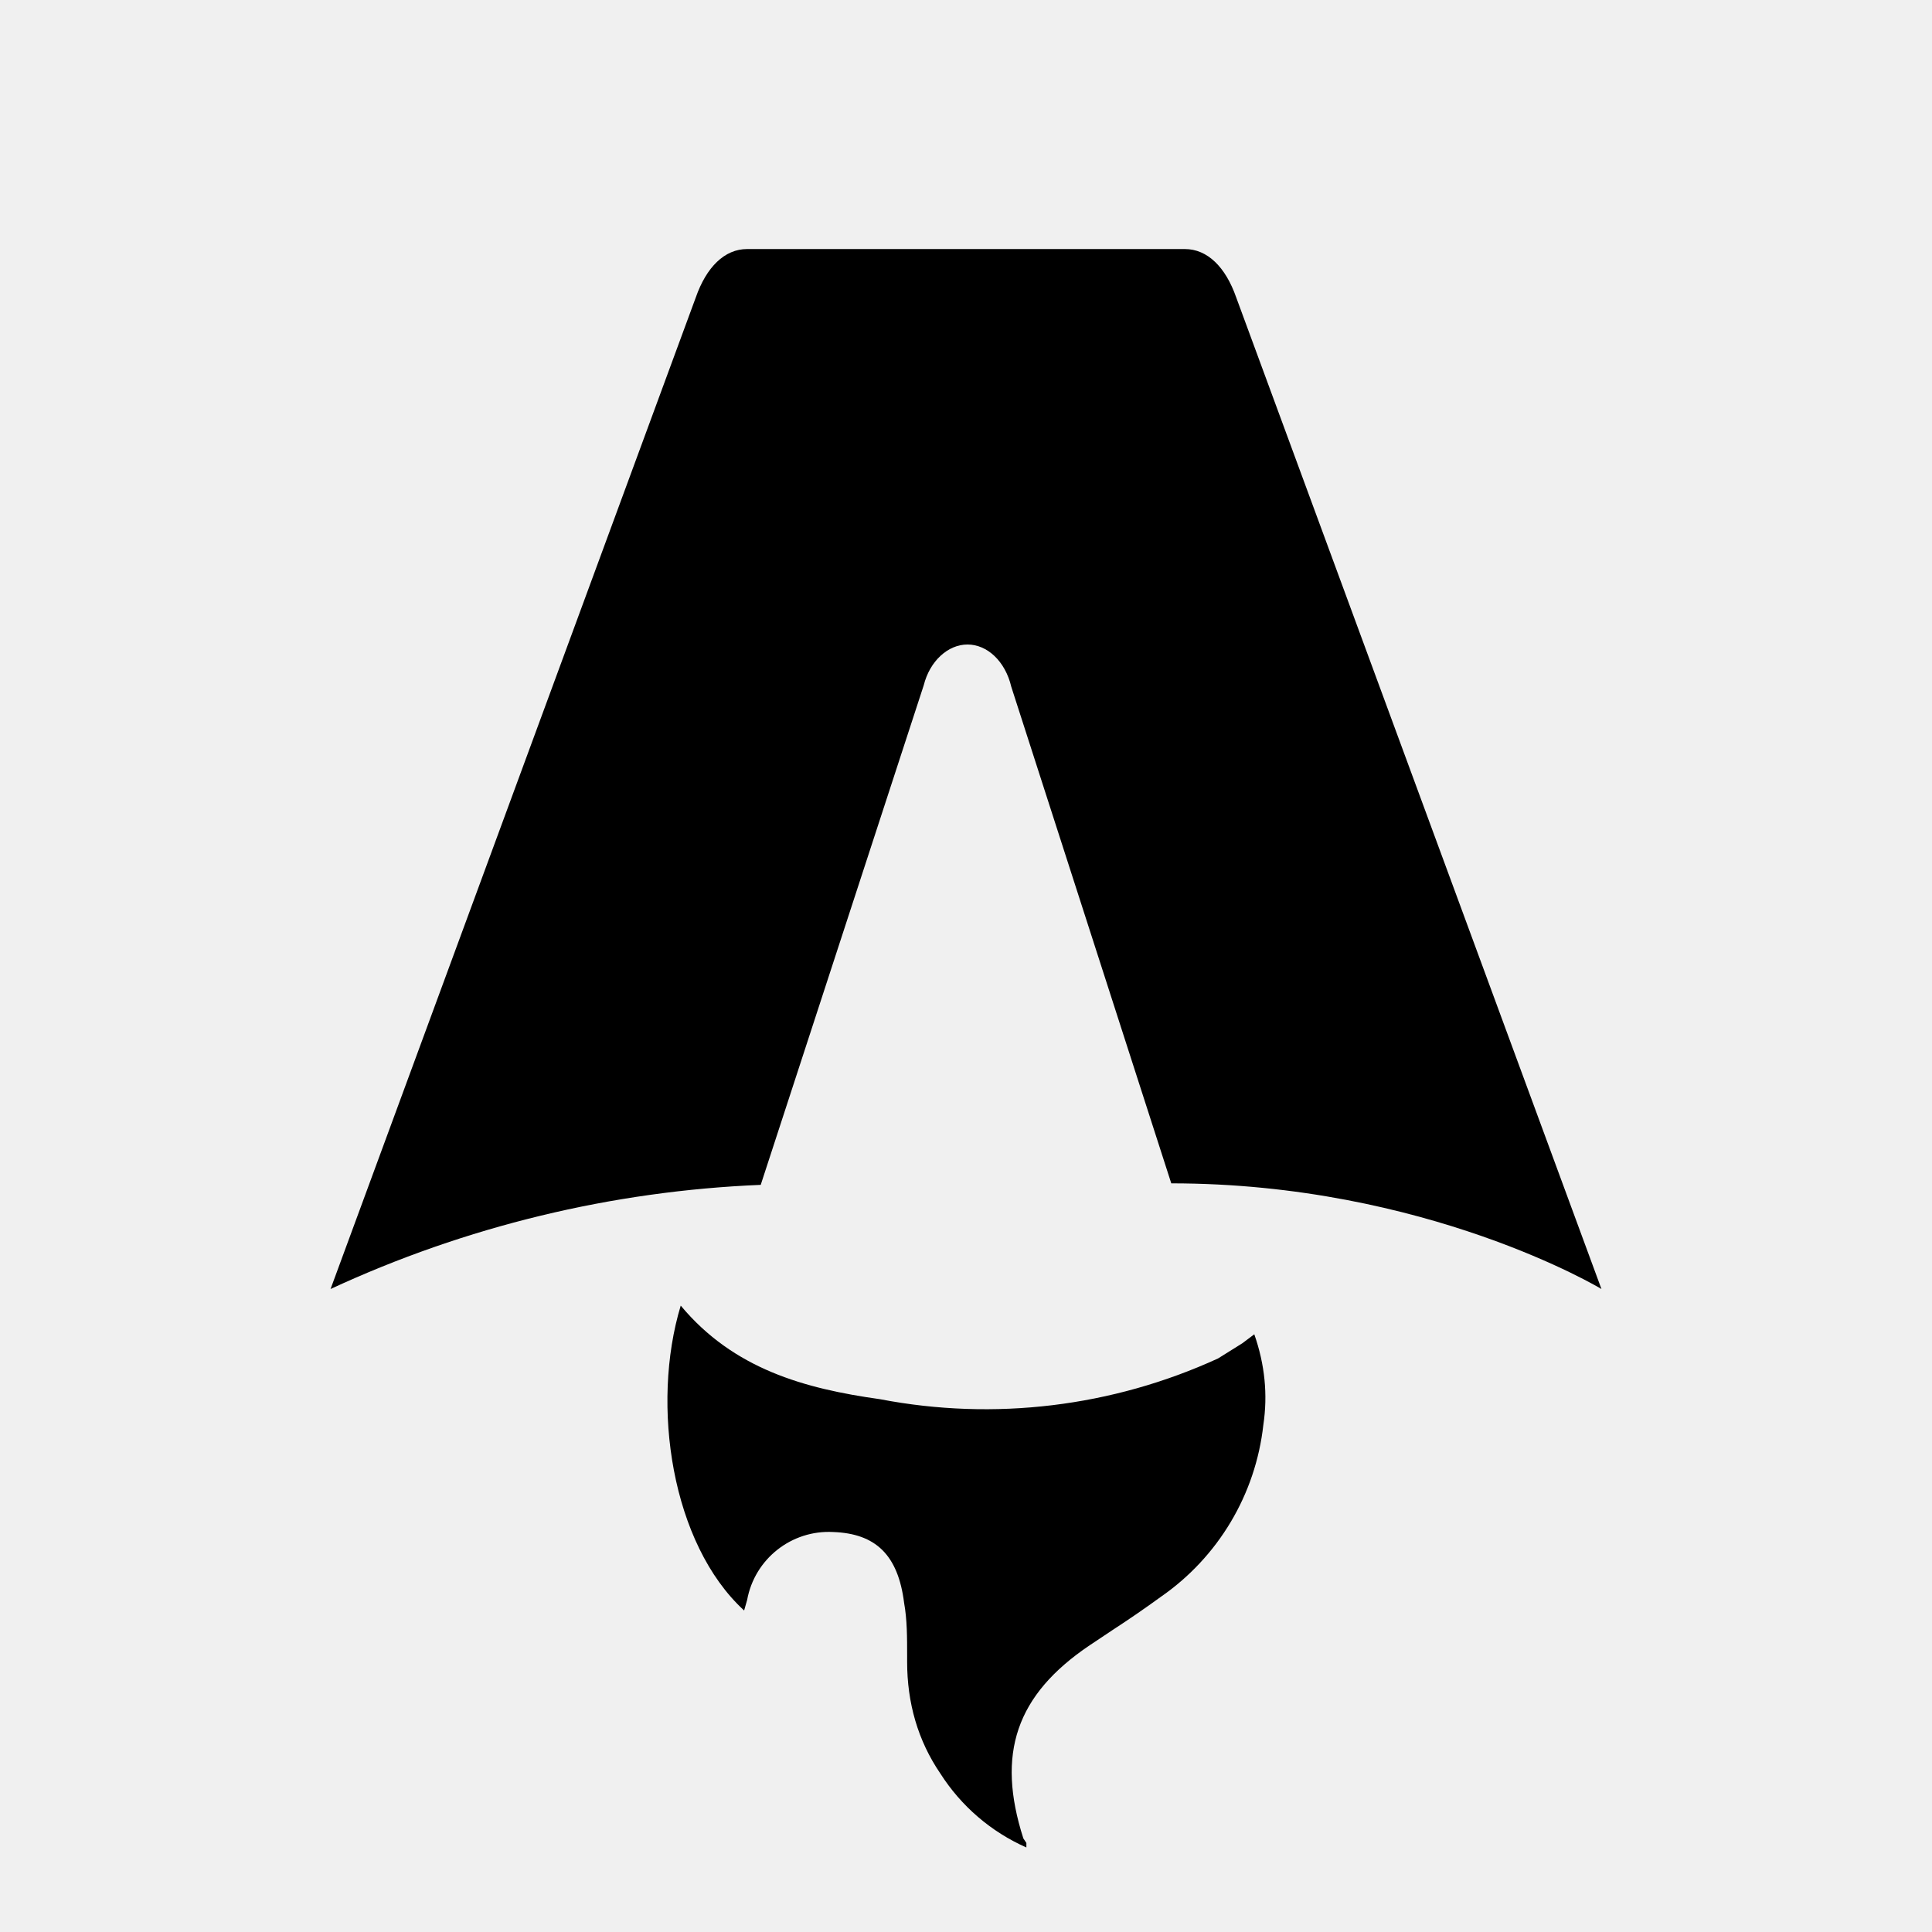
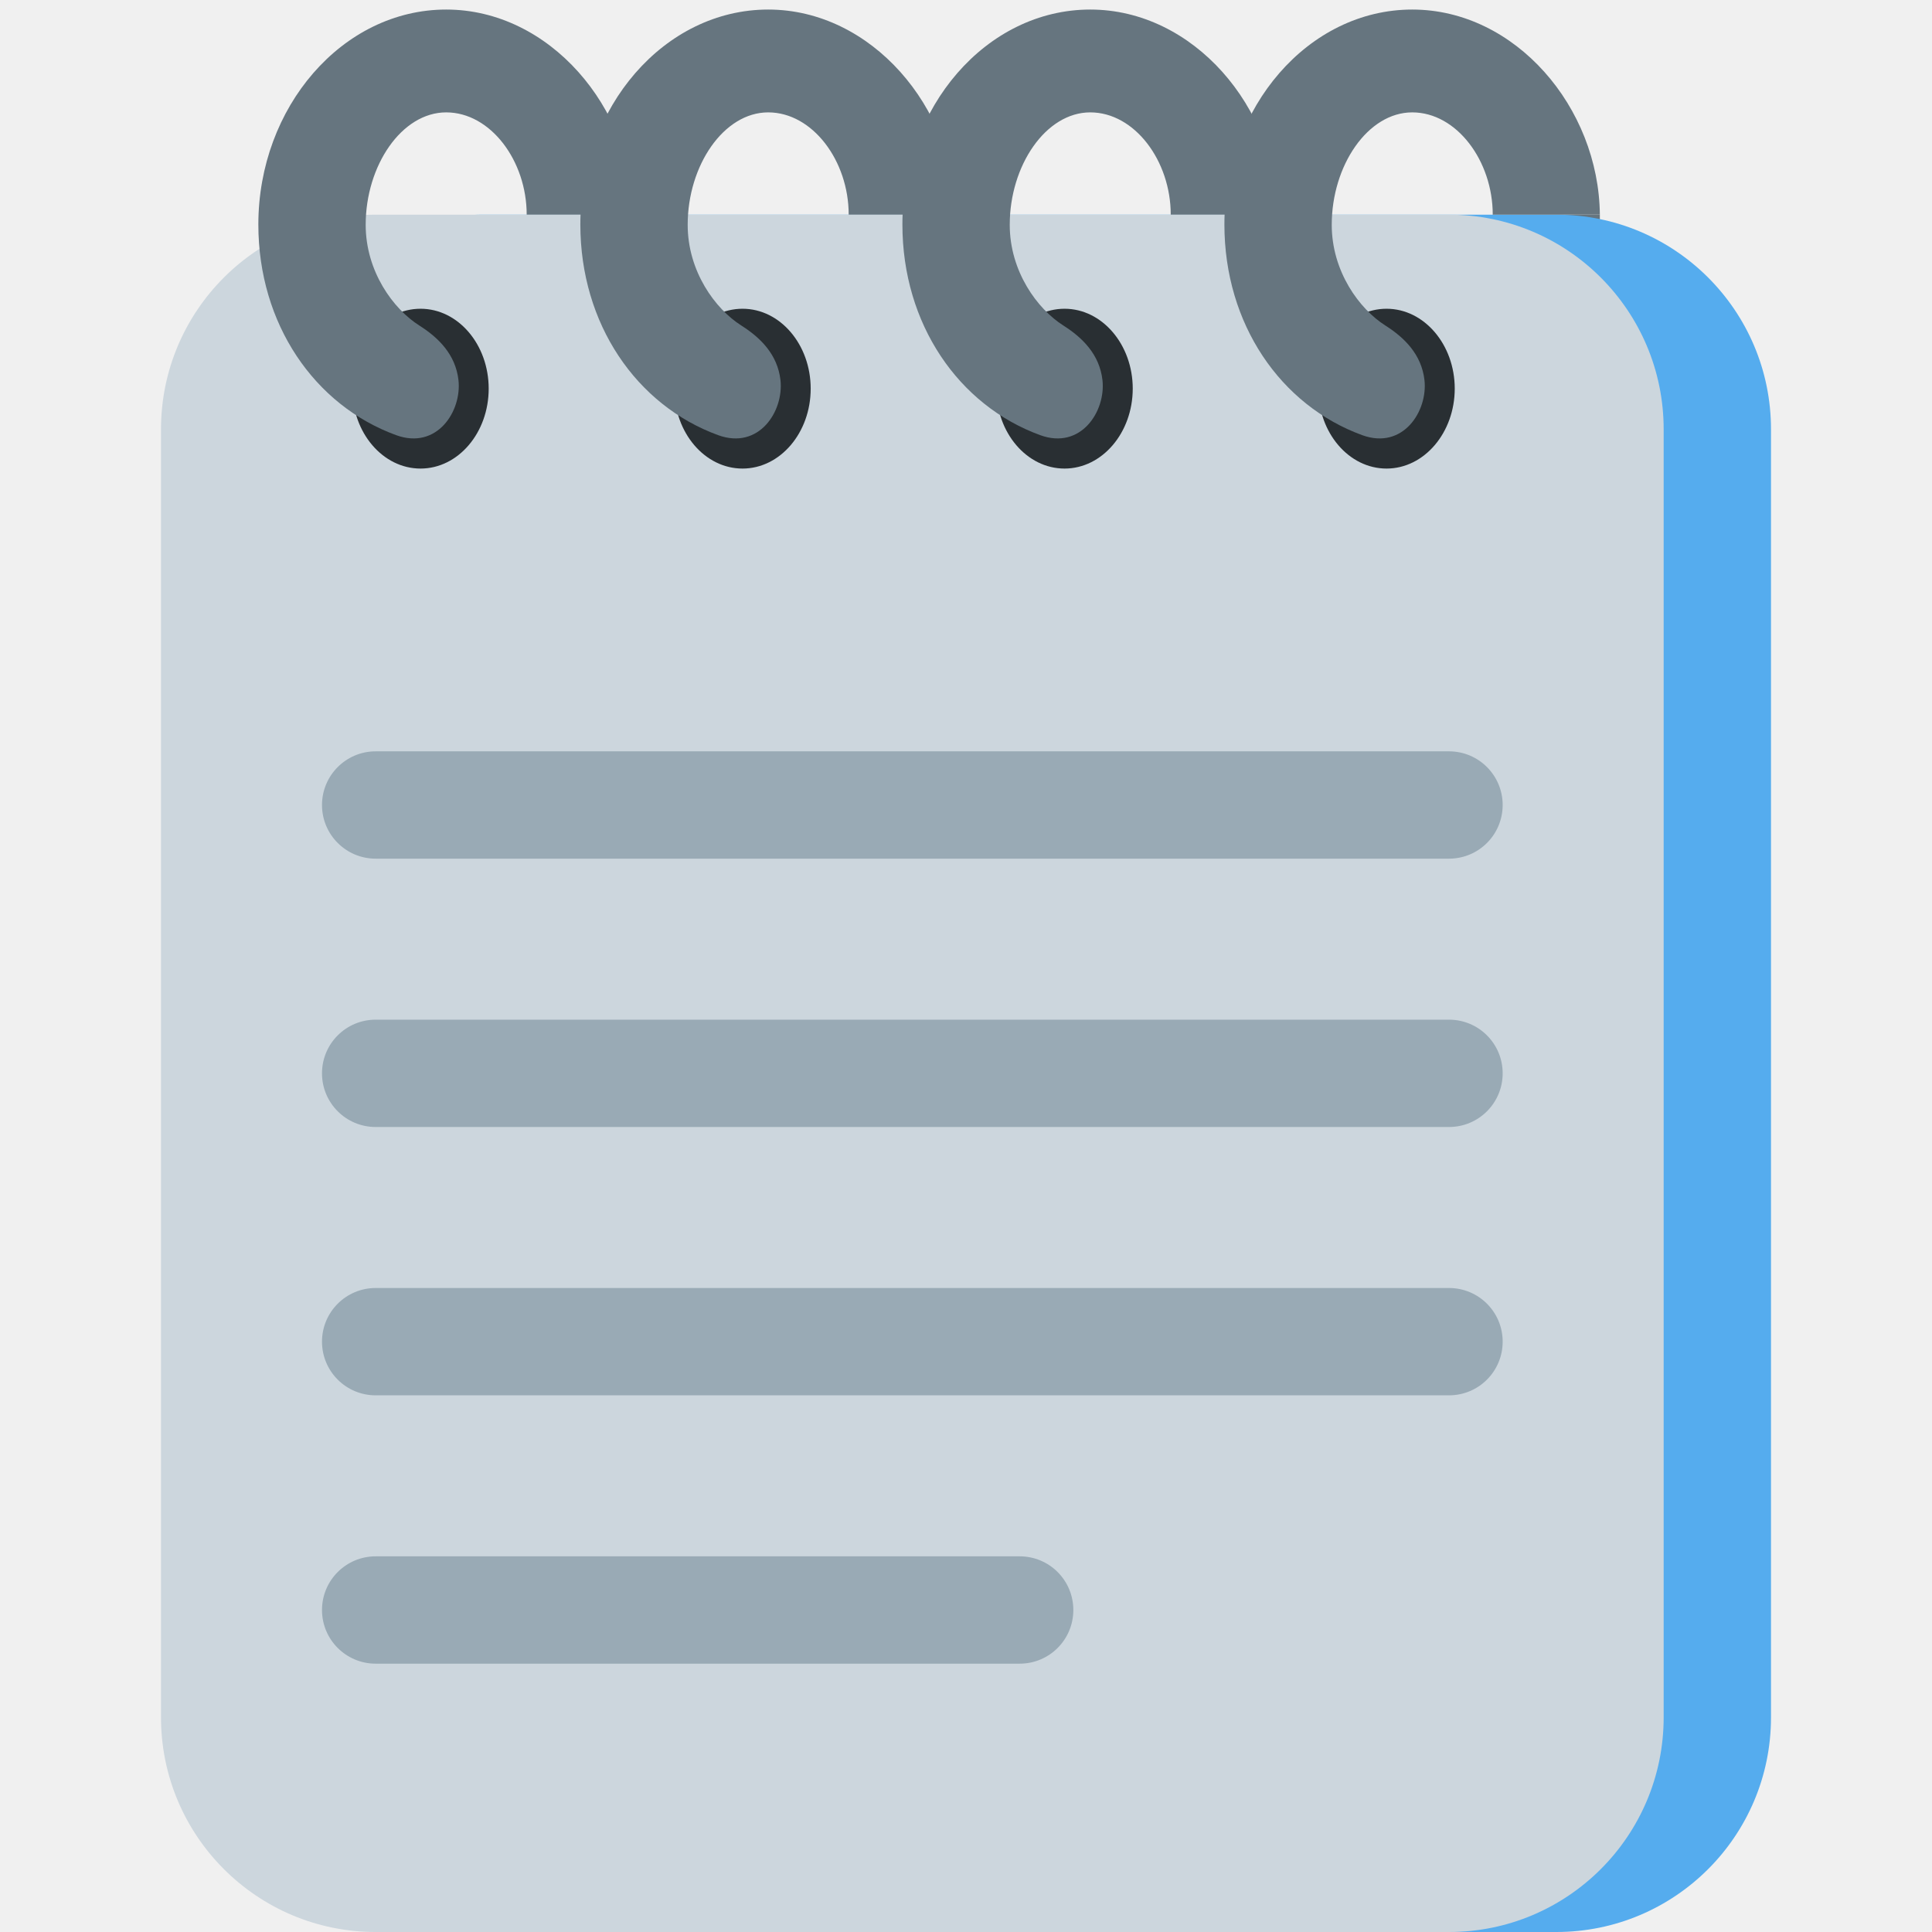
- <svg xmlns="http://www.w3.org/2000/svg" fill="none" viewBox="0 0 128 128">
-   <path d="M50.4 78.5a75.1 75.1 0 0 0-28.5 6.9l24.2-65.7c.7-2 1.9-3.2 3.4-3.2h29c1.5 0 2.7 1.2 3.4 3.2l24.2 65.7s-11.6-7-28.5-7L67 45.5c-.4-1.7-1.6-2.8-2.9-2.8-1.3 0-2.5 1.1-2.9 2.7L50.4 78.5Zm-1.1 28.2Zm-4.2-20.2c-2 6.6-.6 15.8 4.2 20.2a17.5 17.5 0 0 1 .2-.7 5.5 5.5 0 0 1 5.7-4.5c2.8.1 4.3 1.5 4.7 4.7.2 1.1.2 2.3.2 3.5v.4c0 2.7.7 5.2 2.2 7.4a13 13 0 0 0 5.7 4.9v-.3l-.2-.3c-1.8-5.6-.5-9.5 4.4-12.8l1.5-1a73 73 0 0 0 3.2-2.2 16 16 0 0 0 6.8-11.4c.3-2 .1-4-.6-6l-.8.6-1.6 1a37 37 0 0 1-22.4 2.7c-5-.7-9.7-2-13.2-6.2Z" />
-   <style>
-         path { fill: #000; }
-         @media (prefers-color-scheme: dark) {
-             path { fill: #FFF; }
-         }
-     </style>
+ <svg xmlns="http://www.w3.org/2000/svg" version="1.1" width="36" height="36">
+   <svg viewBox="0 0 36 36">
+     <path d="m27.815 4h1.996v2.391h-1.996z" fill="#66757f" />
+     <path d="m29 4h-20c-2.209 0-4 1.791-4 4v24c0 2.209 1.791 4 4 4h20c2.209 0 4-1.791 4-4v-24c0-2.209-1.791-4-4-4z" fill="#55acee" />
+     <path d="m27 4h-20c-2.209 0-4 1.791-4 4v24c0 2.209 1.791 4 4 4h20c2.209 0 4-1.791 4-4v-24c0-2.209-1.791-4-4-4z" fill="#ccd6dd" />
+     <path d="m28 15c0 .553-.447 1-1 1h-20c-.552 0-1-.447-1-1 0-.552.448-1 1-1h20c.553 0 1 .448 1 1zm0 5c0 .553-.447 1-1 1h-20c-.552 0-1-.447-1-1s.448-1 1-1h20c.553 0 1 .447 1 1zm0 5c0 .553-.447 1-1 1h-20c-.552 0-1-.447-1-1s.448-1 1-1h20c.553 0 1 .447 1 1zm-8 5c0 .553-.447 1-1 1h-12c-.552 0-1-.447-1-1s.448-1 1-1h12c.553 0 1 .447 1 1z" fill="#99aab5" />
+     <path d="m7.836 8.731c-.702 0-1.271-.666-1.271-1.489 0-.822.569-1.489 1.271-1.489.701 0 1.27.667 1.27 1.489s-.569 1.489-1.27 1.489z" fill="#292f33" />
+     <path d="m8.543 7.083c-.055-.48-.374-.792-.729-1.017-.485-.307-1-1.008-1-1.877 0-1.104.671-2.095 1.5-2.095s1.5.905 1.5 1.905h1.996c-.021-2-1.575-3.821-3.496-3.821-1.934 0-3.5 1.819-3.5 4.005 0 1.853 1.045 3.371 2.569 3.926.76.276 1.224-.447 1.16-1.026z" fill="#66757f" />
+     <path d="m13.836 8.731c-.702 0-1.271-.666-1.271-1.489 0-.822.569-1.489 1.271-1.489.701 0 1.27.667 1.27 1.489s-.569 1.489-1.27 1.489z" fill="#292f33" />
+     <path d="m14.543 7.083c-.055-.48-.374-.792-.729-1.017-.485-.307-1-1.008-1-1.877 0-1.104.671-2.095 1.5-2.095s1.5.905 1.5 1.905h1.996c-.02-2-1.575-3.821-3.496-3.821-1.934 0-3.5 1.819-3.5 4.005 0 1.853 1.045 3.371 2.569 3.926.76.276 1.224-.447 1.16-1.026z" fill="#66757f" />
+     <path d="m19.836 8.731c-.702 0-1.271-.666-1.271-1.489 0-.822.569-1.489 1.271-1.489.701 0 1.271.667 1.271 1.489-.001.822-.57 1.489-1.271 1.489z" fill="#292f33" />
+     <path d="m20.543 7.083c-.055-.48-.374-.792-.728-1.017-.485-.307-1-1.008-1-1.877 0-1.104.671-2.095 1.5-2.095s1.5.905 1.5 1.905h1.996c-.02-2-1.575-3.821-3.496-3.821-1.934 0-3.5 1.819-3.5 4.005 0 1.853 1.045 3.371 2.569 3.926.759.276 1.223-.447 1.159-1.026z" fill="#66757f" />
+     <path d="m25.836 8.731c-.702 0-1.271-.666-1.271-1.489 0-.822.569-1.489 1.271-1.489.701 0 1.271.667 1.271 1.489-.001.822-.57 1.489-1.271 1.489z" fill="#292f33" />
+     <path d="m26.543 7.083c-.055-.48-.374-.792-.728-1.017-.485-.307-1-1.008-1-1.877 0-1.104.671-2.095 1.5-2.095s1.5.905 1.5 1.905h1.996c-.02-2-1.575-3.821-3.496-3.821-1.934 0-3.5 1.819-3.5 4.005 0 1.853 1.045 3.371 2.569 3.926.759.276 1.223-.447 1.159-1.026z" fill="#66757f" />
+   </svg>
+   <style>@media (prefers-color-scheme: light) { :root { filter: none; } }
+ @media (prefers-color-scheme: dark) { :root { filter: none; } }
+ </style>
</svg>
